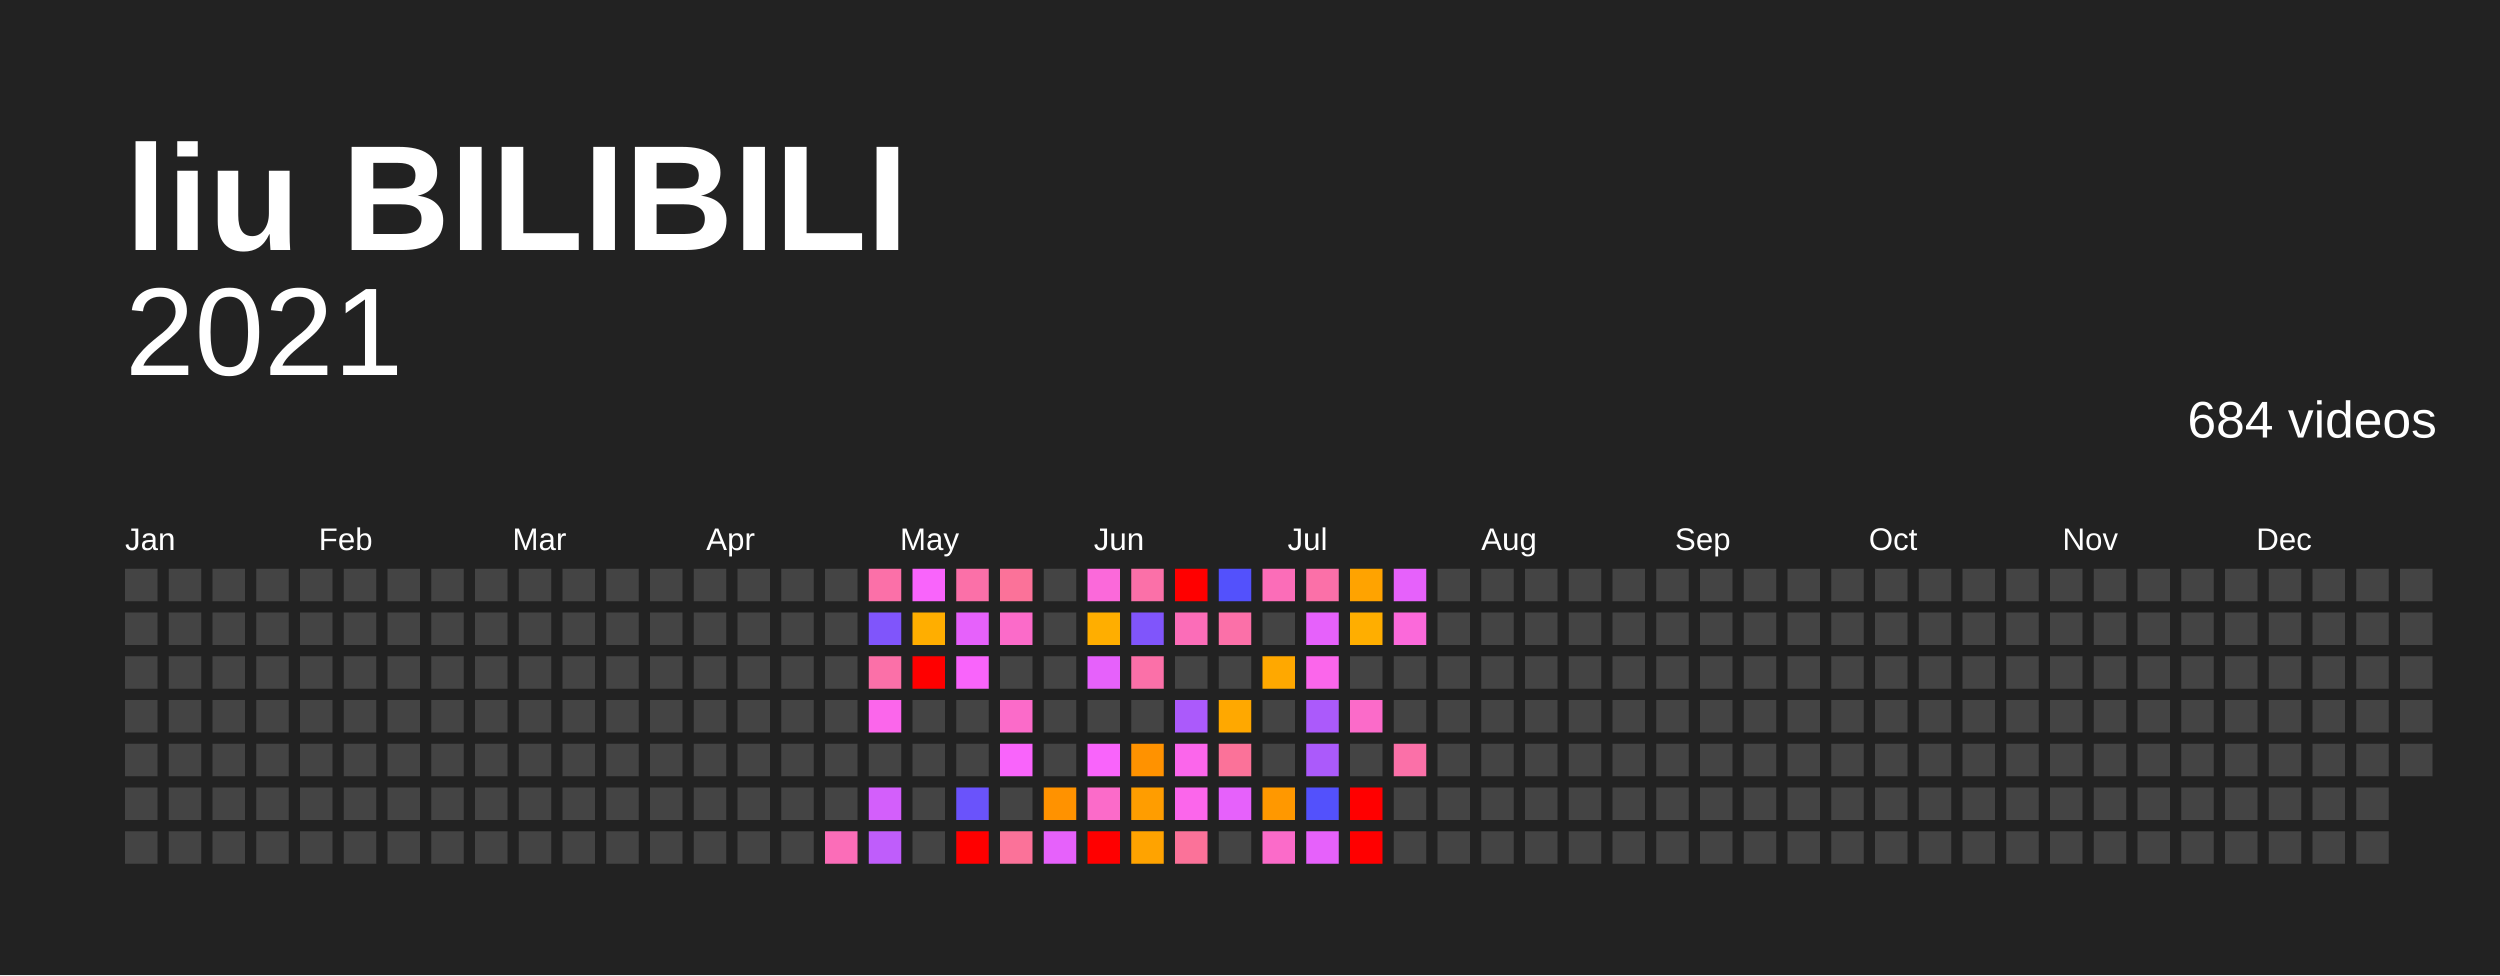
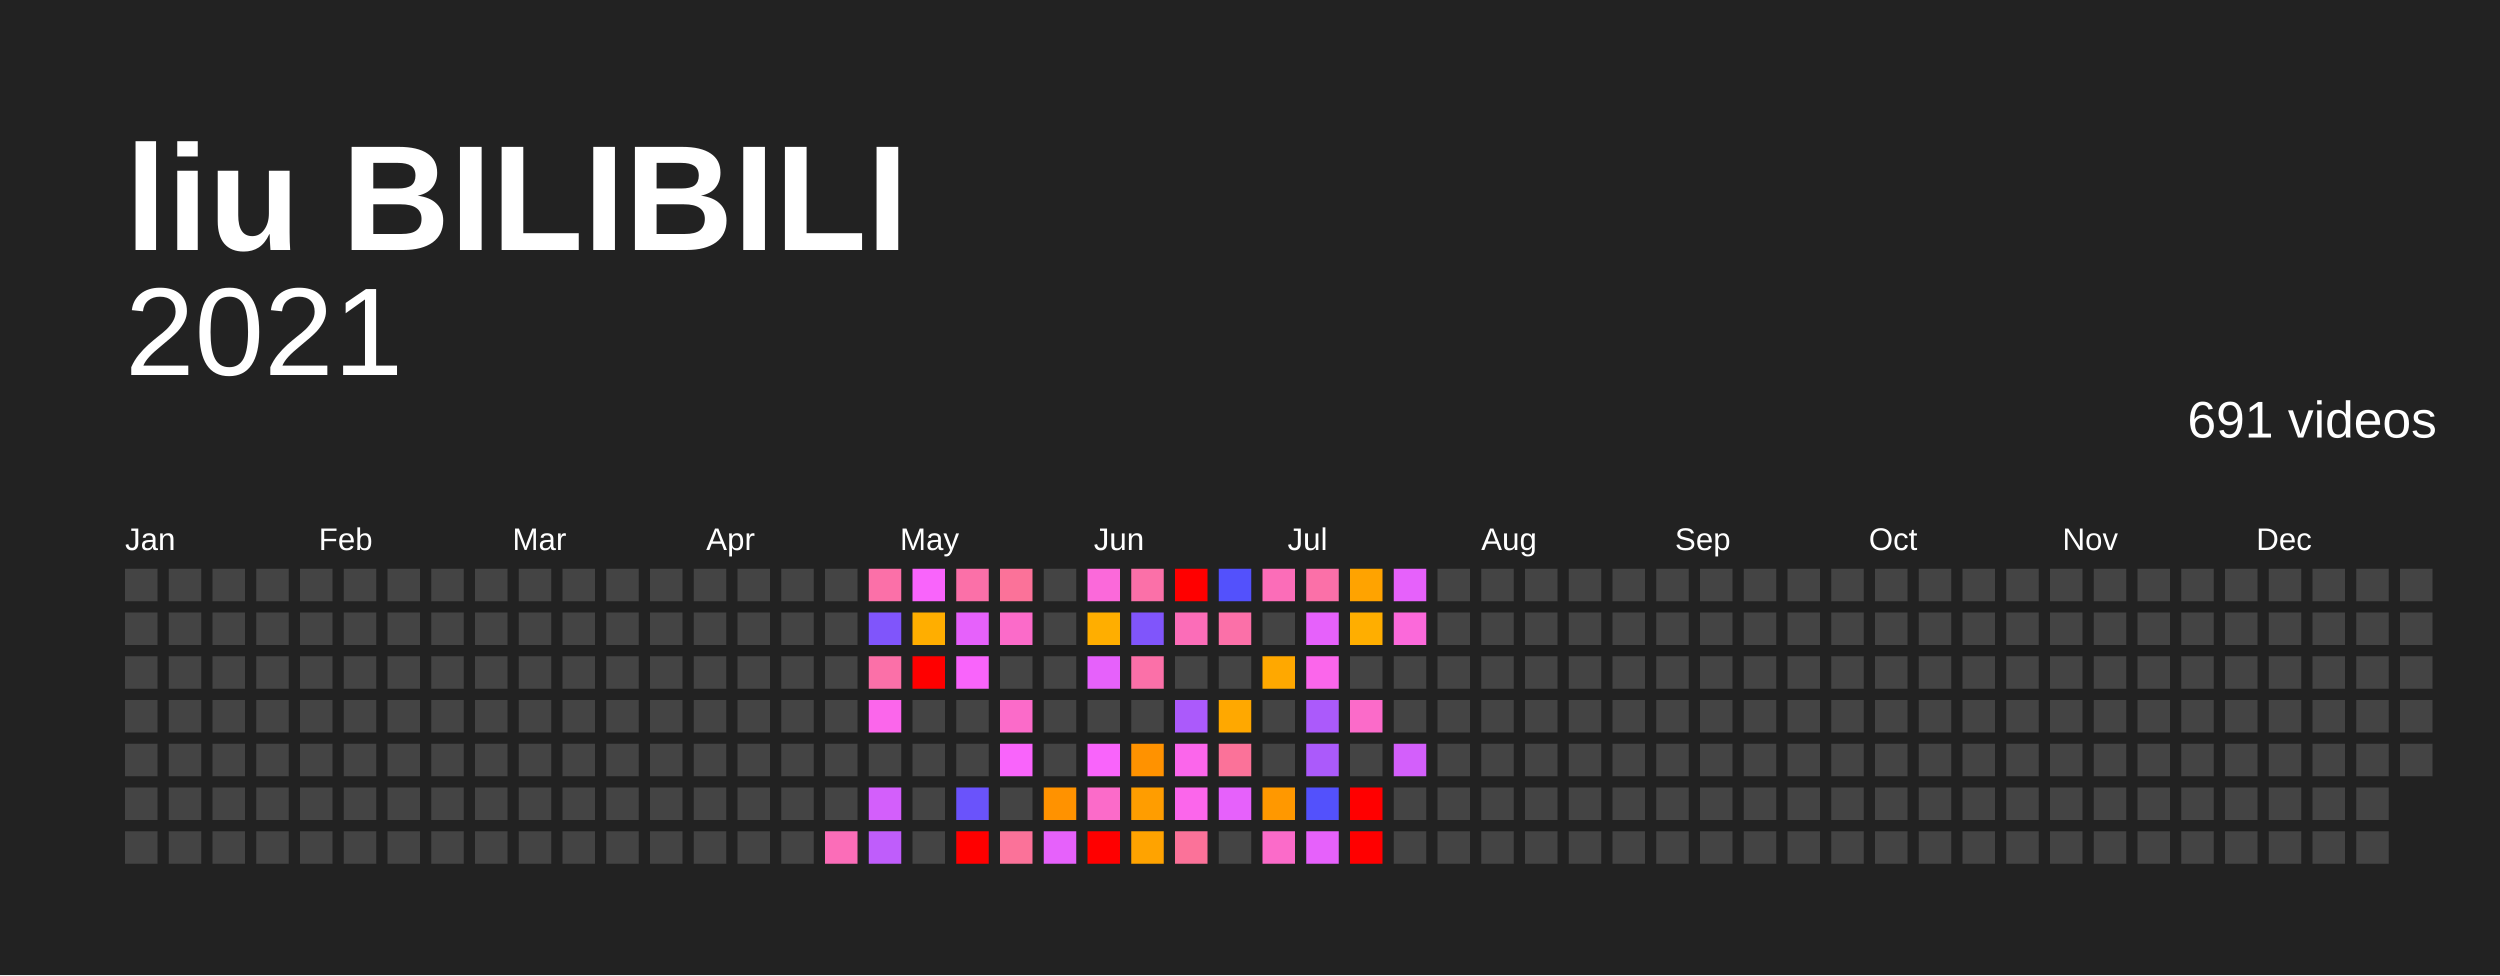
<svg xmlns="http://www.w3.org/2000/svg" baseProfile="full" height="78mm" version="1.1" viewBox="0,0,200,78" width="200mm">
  <defs />
  <rect fill="#222222" height="78" width="200" x="0" y="0" />
  <text fill="#FFFFFF" style="font-size:12px; font-family:Arial; font-weight:bold;" x="10" y="20">liu BILIBILI</text>
  <text alignment-baseline="hanging" fill="#FFFFFF" style="font-size:10.0px; font-family:Arial;" x="10" y="30">2021</text>
-   <text alignment-baseline="hanging" fill="#FFFFFF" style="font-size:4.125px; font-family:Arial;" x="175" y="35">684 videos</text>
+   <text alignment-baseline="hanging" fill="#FFFFFF" style="font-size:4.125px; font-family:Arial;" x="175" y="35">691 videos</text>
  <text fill="#FFFFFF" style="font-size:2.5px; font-family:Arial" x="10.0" y="44">Jan</text>
  <text fill="#FFFFFF" style="font-size:2.5px; font-family:Arial" x="25.5" y="44">Feb</text>
  <text fill="#FFFFFF" style="font-size:2.5px; font-family:Arial" x="41.0" y="44">Mar</text>
  <text fill="#FFFFFF" style="font-size:2.5px; font-family:Arial" x="56.5" y="44">Apr</text>
  <text fill="#FFFFFF" style="font-size:2.5px; font-family:Arial" x="72.0" y="44">May</text>
  <text fill="#FFFFFF" style="font-size:2.5px; font-family:Arial" x="87.5" y="44">Jun</text>
  <text fill="#FFFFFF" style="font-size:2.5px; font-family:Arial" x="103.0" y="44">Jul</text>
  <text fill="#FFFFFF" style="font-size:2.5px; font-family:Arial" x="118.5" y="44">Aug</text>
  <text fill="#FFFFFF" style="font-size:2.5px; font-family:Arial" x="134.0" y="44">Sep</text>
  <text fill="#FFFFFF" style="font-size:2.5px; font-family:Arial" x="149.5" y="44">Oct</text>
  <text fill="#FFFFFF" style="font-size:2.5px; font-family:Arial" x="165.0" y="44">Nov</text>
  <text fill="#FFFFFF" style="font-size:2.5px; font-family:Arial" x="180.5" y="44">Dec</text>
  <rect fill="#444444" height="2.6" width="2.6" x="10.0" y="45.5" />
  <rect fill="#444444" height="2.6" width="2.6" x="10.0" y="49.0" />
  <rect fill="#444444" height="2.6" width="2.6" x="10.0" y="52.5" />
  <rect fill="#444444" height="2.6" width="2.6" x="10.0" y="56.0" />
  <rect fill="#444444" height="2.6" width="2.6" x="10.0" y="59.5" />
  <rect fill="#444444" height="2.6" width="2.6" x="10.0" y="63.0" />
  <rect fill="#444444" height="2.6" width="2.6" x="10.0" y="66.5" />
  <rect fill="#444444" height="2.6" width="2.6" x="13.5" y="45.5" />
  <rect fill="#444444" height="2.6" width="2.6" x="13.5" y="49.0" />
  <rect fill="#444444" height="2.6" width="2.6" x="13.5" y="52.5" />
  <rect fill="#444444" height="2.6" width="2.6" x="13.5" y="56.0" />
  <rect fill="#444444" height="2.6" width="2.6" x="13.5" y="59.5" />
  <rect fill="#444444" height="2.6" width="2.6" x="13.5" y="63.0" />
  <rect fill="#444444" height="2.6" width="2.6" x="13.5" y="66.5" />
  <rect fill="#444444" height="2.6" width="2.6" x="17.0" y="45.5" />
  <rect fill="#444444" height="2.6" width="2.6" x="17.0" y="49.0" />
  <rect fill="#444444" height="2.6" width="2.6" x="17.0" y="52.5" />
  <rect fill="#444444" height="2.6" width="2.6" x="17.0" y="56.0" />
  <rect fill="#444444" height="2.6" width="2.6" x="17.0" y="59.5" />
  <rect fill="#444444" height="2.6" width="2.6" x="17.0" y="63.0" />
  <rect fill="#444444" height="2.6" width="2.6" x="17.0" y="66.5" />
  <rect fill="#444444" height="2.6" width="2.6" x="20.5" y="45.5" />
  <rect fill="#444444" height="2.6" width="2.6" x="20.5" y="49.0" />
  <rect fill="#444444" height="2.6" width="2.6" x="20.5" y="52.5" />
  <rect fill="#444444" height="2.6" width="2.6" x="20.5" y="56.0" />
  <rect fill="#444444" height="2.6" width="2.6" x="20.5" y="59.5" />
  <rect fill="#444444" height="2.6" width="2.6" x="20.5" y="63.0" />
  <rect fill="#444444" height="2.6" width="2.6" x="20.5" y="66.5" />
  <rect fill="#444444" height="2.6" width="2.6" x="24.0" y="45.5" />
  <rect fill="#444444" height="2.6" width="2.6" x="24.0" y="49.0" />
  <rect fill="#444444" height="2.6" width="2.6" x="24.0" y="52.5" />
  <rect fill="#444444" height="2.6" width="2.6" x="24.0" y="56.0" />
  <rect fill="#444444" height="2.6" width="2.6" x="24.0" y="59.5" />
  <rect fill="#444444" height="2.6" width="2.6" x="24.0" y="63.0" />
  <rect fill="#444444" height="2.6" width="2.6" x="24.0" y="66.5" />
  <rect fill="#444444" height="2.6" width="2.6" x="27.5" y="45.5" />
  <rect fill="#444444" height="2.6" width="2.6" x="27.5" y="49.0" />
  <rect fill="#444444" height="2.6" width="2.6" x="27.5" y="52.5" />
  <rect fill="#444444" height="2.6" width="2.6" x="27.5" y="56.0" />
  <rect fill="#444444" height="2.6" width="2.6" x="27.5" y="59.5" />
  <rect fill="#444444" height="2.6" width="2.6" x="27.5" y="63.0" />
  <rect fill="#444444" height="2.6" width="2.6" x="27.5" y="66.5" />
  <rect fill="#444444" height="2.6" width="2.6" x="31.0" y="45.5" />
  <rect fill="#444444" height="2.6" width="2.6" x="31.0" y="49.0" />
  <rect fill="#444444" height="2.6" width="2.6" x="31.0" y="52.5" />
  <rect fill="#444444" height="2.6" width="2.6" x="31.0" y="56.0" />
  <rect fill="#444444" height="2.6" width="2.6" x="31.0" y="59.5" />
  <rect fill="#444444" height="2.6" width="2.6" x="31.0" y="63.0" />
  <rect fill="#444444" height="2.6" width="2.6" x="31.0" y="66.5" />
  <rect fill="#444444" height="2.6" width="2.6" x="34.5" y="45.5" />
  <rect fill="#444444" height="2.6" width="2.6" x="34.5" y="49.0" />
  <rect fill="#444444" height="2.6" width="2.6" x="34.5" y="52.5" />
  <rect fill="#444444" height="2.6" width="2.6" x="34.5" y="56.0" />
  <rect fill="#444444" height="2.6" width="2.6" x="34.5" y="59.5" />
  <rect fill="#444444" height="2.6" width="2.6" x="34.5" y="63.0" />
  <rect fill="#444444" height="2.6" width="2.6" x="34.5" y="66.5" />
  <rect fill="#444444" height="2.6" width="2.6" x="38.0" y="45.5" />
  <rect fill="#444444" height="2.6" width="2.6" x="38.0" y="49.0" />
  <rect fill="#444444" height="2.6" width="2.6" x="38.0" y="52.5" />
  <rect fill="#444444" height="2.6" width="2.6" x="38.0" y="56.0" />
  <rect fill="#444444" height="2.6" width="2.6" x="38.0" y="59.5" />
  <rect fill="#444444" height="2.6" width="2.6" x="38.0" y="63.0" />
  <rect fill="#444444" height="2.6" width="2.6" x="38.0" y="66.5" />
  <rect fill="#444444" height="2.6" width="2.6" x="41.5" y="45.5" />
  <rect fill="#444444" height="2.6" width="2.6" x="41.5" y="49.0" />
  <rect fill="#444444" height="2.6" width="2.6" x="41.5" y="52.5" />
  <rect fill="#444444" height="2.6" width="2.6" x="41.5" y="56.0" />
  <rect fill="#444444" height="2.6" width="2.6" x="41.5" y="59.5" />
  <rect fill="#444444" height="2.6" width="2.6" x="41.5" y="63.0" />
  <rect fill="#444444" height="2.6" width="2.6" x="41.5" y="66.5" />
  <rect fill="#444444" height="2.6" width="2.6" x="45.0" y="45.5" />
  <rect fill="#444444" height="2.6" width="2.6" x="45.0" y="49.0" />
  <rect fill="#444444" height="2.6" width="2.6" x="45.0" y="52.5" />
  <rect fill="#444444" height="2.6" width="2.6" x="45.0" y="56.0" />
  <rect fill="#444444" height="2.6" width="2.6" x="45.0" y="59.5" />
  <rect fill="#444444" height="2.6" width="2.6" x="45.0" y="63.0" />
  <rect fill="#444444" height="2.6" width="2.6" x="45.0" y="66.5" />
  <rect fill="#444444" height="2.6" width="2.6" x="48.5" y="45.5" />
  <rect fill="#444444" height="2.6" width="2.6" x="48.5" y="49.0" />
  <rect fill="#444444" height="2.6" width="2.6" x="48.5" y="52.5" />
  <rect fill="#444444" height="2.6" width="2.6" x="48.5" y="56.0" />
  <rect fill="#444444" height="2.6" width="2.6" x="48.5" y="59.5" />
  <rect fill="#444444" height="2.6" width="2.6" x="48.5" y="63.0" />
  <rect fill="#444444" height="2.6" width="2.6" x="48.5" y="66.5" />
  <rect fill="#444444" height="2.6" width="2.6" x="52.0" y="45.5" />
  <rect fill="#444444" height="2.6" width="2.6" x="52.0" y="49.0" />
  <rect fill="#444444" height="2.6" width="2.6" x="52.0" y="52.5" />
  <rect fill="#444444" height="2.6" width="2.6" x="52.0" y="56.0" />
  <rect fill="#444444" height="2.6" width="2.6" x="52.0" y="59.5" />
  <rect fill="#444444" height="2.6" width="2.6" x="52.0" y="63.0" />
  <rect fill="#444444" height="2.6" width="2.6" x="52.0" y="66.5" />
  <rect fill="#444444" height="2.6" width="2.6" x="55.5" y="45.5" />
  <rect fill="#444444" height="2.6" width="2.6" x="55.5" y="49.0" />
  <rect fill="#444444" height="2.6" width="2.6" x="55.5" y="52.5" />
  <rect fill="#444444" height="2.6" width="2.6" x="55.5" y="56.0" />
  <rect fill="#444444" height="2.6" width="2.6" x="55.5" y="59.5" />
  <rect fill="#444444" height="2.6" width="2.6" x="55.5" y="63.0" />
  <rect fill="#444444" height="2.6" width="2.6" x="55.5" y="66.5" />
  <rect fill="#444444" height="2.6" width="2.6" x="59.0" y="45.5" />
  <rect fill="#444444" height="2.6" width="2.6" x="59.0" y="49.0" />
  <rect fill="#444444" height="2.6" width="2.6" x="59.0" y="52.5" />
  <rect fill="#444444" height="2.6" width="2.6" x="59.0" y="56.0" />
  <rect fill="#444444" height="2.6" width="2.6" x="59.0" y="59.5" />
  <rect fill="#444444" height="2.6" width="2.6" x="59.0" y="63.0" />
  <rect fill="#444444" height="2.6" width="2.6" x="59.0" y="66.5" />
  <rect fill="#444444" height="2.6" width="2.6" x="62.5" y="45.5" />
  <rect fill="#444444" height="2.6" width="2.6" x="62.5" y="49.0" />
  <rect fill="#444444" height="2.6" width="2.6" x="62.5" y="52.5" />
  <rect fill="#444444" height="2.6" width="2.6" x="62.5" y="56.0" />
  <rect fill="#444444" height="2.6" width="2.6" x="62.5" y="59.5" />
  <rect fill="#444444" height="2.6" width="2.6" x="62.5" y="63.0" />
  <rect fill="#444444" height="2.6" width="2.6" x="62.5" y="66.5" />
  <rect fill="#444444" height="2.6" width="2.6" x="66.0" y="45.5" />
  <rect fill="#444444" height="2.6" width="2.6" x="66.0" y="49.0" />
  <rect fill="#444444" height="2.6" width="2.6" x="66.0" y="52.5" />
  <rect fill="#444444" height="2.6" width="2.6" x="66.0" y="56.0" />
  <rect fill="#444444" height="2.6" width="2.6" x="66.0" y="59.5" />
  <rect fill="#444444" height="2.6" width="2.6" x="66.0" y="63.0" />
  <rect fill="#fb6db8" height="2.6" width="2.6" x="66.0" y="66.5" />
  <rect fill="#fb70a8" height="2.6" width="2.6" x="69.5" y="45.5" />
  <rect fill="#8055fb" height="2.6" width="2.6" x="69.5" y="49.0" />
  <rect fill="#fb70a8" height="2.6" width="2.6" x="69.5" y="52.5" />
  <rect fill="#fb66eb" height="2.6" width="2.6" x="69.5" y="56.0" />
  <rect fill="#444444" height="2.6" width="2.6" x="69.5" y="59.5" />
  <rect fill="#d35ffb" height="2.6" width="2.6" x="69.5" y="63.0" />
  <rect fill="#bf5dfb" height="2.6" width="2.6" x="69.5" y="66.5" />
  <rect fill="#f964fb" height="2.6" width="2.6" x="73.0" y="45.5" />
  <rect fill="#ffae00" height="2.6" width="2.6" x="73.0" y="49.0" />
  <rect fill="red" height="2.6" width="2.6" x="73.0" y="52.5" />
  <rect fill="#444444" height="2.6" width="2.6" x="73.0" y="56.0" />
  <rect fill="#444444" height="2.6" width="2.6" x="73.0" y="59.5" />
  <rect fill="#444444" height="2.6" width="2.6" x="73.0" y="63.0" />
  <rect fill="#444444" height="2.6" width="2.6" x="73.0" y="66.5" />
  <rect fill="#fb70a8" height="2.6" width="2.6" x="76.5" y="45.5" />
  <rect fill="#e661fb" height="2.6" width="2.6" x="76.5" y="49.0" />
  <rect fill="#f964fb" height="2.6" width="2.6" x="76.5" y="52.5" />
  <rect fill="#444444" height="2.6" width="2.6" x="76.5" y="56.0" />
  <rect fill="#444444" height="2.6" width="2.6" x="76.5" y="59.5" />
  <rect fill="#6a53fb" height="2.6" width="2.6" x="76.5" y="63.0" />
  <rect fill="red" height="2.6" width="2.6" x="76.5" y="66.5" />
  <rect fill="#fb7299" height="2.6" width="2.6" x="80.0" y="45.5" />
  <rect fill="#fb6bc9" height="2.6" width="2.6" x="80.0" y="49.0" />
  <rect fill="#444444" height="2.6" width="2.6" x="80.0" y="52.5" />
  <rect fill="#fb6bc9" height="2.6" width="2.6" x="80.0" y="56.0" />
  <rect fill="#f964fb" height="2.6" width="2.6" x="80.0" y="59.5" />
  <rect fill="#444444" height="2.6" width="2.6" x="80.0" y="63.0" />
  <rect fill="#fb7299" height="2.6" width="2.6" x="80.0" y="66.5" />
  <rect fill="#444444" height="2.6" width="2.6" x="83.5" y="45.5" />
  <rect fill="#444444" height="2.6" width="2.6" x="83.5" y="49.0" />
  <rect fill="#444444" height="2.6" width="2.6" x="83.5" y="52.5" />
  <rect fill="#444444" height="2.6" width="2.6" x="83.5" y="56.0" />
  <rect fill="#444444" height="2.6" width="2.6" x="83.5" y="59.5" />
  <rect fill="#ff9200" height="2.6" width="2.6" x="83.5" y="63.0" />
  <rect fill="#e661fb" height="2.6" width="2.6" x="83.5" y="66.5" />
  <rect fill="#fb69da" height="2.6" width="2.6" x="87.0" y="45.5" />
  <rect fill="#ffae00" height="2.6" width="2.6" x="87.0" y="49.0" />
  <rect fill="#e661fb" height="2.6" width="2.6" x="87.0" y="52.5" />
  <rect fill="#444444" height="2.6" width="2.6" x="87.0" y="56.0" />
  <rect fill="#f964fb" height="2.6" width="2.6" x="87.0" y="59.5" />
  <rect fill="#fb6bc9" height="2.6" width="2.6" x="87.0" y="63.0" />
  <rect fill="red" height="2.6" width="2.6" x="87.0" y="66.5" />
  <rect fill="#fb70a8" height="2.6" width="2.6" x="90.5" y="45.5" />
  <rect fill="#8055fb" height="2.6" width="2.6" x="90.5" y="49.0" />
  <rect fill="#fb70a8" height="2.6" width="2.6" x="90.5" y="52.5" />
  <rect fill="#444444" height="2.6" width="2.6" x="90.5" y="56.0" />
  <rect fill="#ff9200" height="2.6" width="2.6" x="90.5" y="59.5" />
  <rect fill="#ff9d00" height="2.6" width="2.6" x="90.5" y="63.0" />
  <rect fill="#ffa300" height="2.6" width="2.6" x="90.5" y="66.5" />
  <rect fill="red" height="2.6" width="2.6" x="94.0" y="45.5" />
  <rect fill="#fb6db8" height="2.6" width="2.6" x="94.0" y="49.0" />
  <rect fill="#444444" height="2.6" width="2.6" x="94.0" y="52.5" />
  <rect fill="#ab5afb" height="2.6" width="2.6" x="94.0" y="56.0" />
  <rect fill="#fb66eb" height="2.6" width="2.6" x="94.0" y="59.5" />
  <rect fill="#fb66eb" height="2.6" width="2.6" x="94.0" y="63.0" />
  <rect fill="#fb7299" height="2.6" width="2.6" x="94.0" y="66.5" />
  <rect fill="#5351fc" height="2.6" width="2.6" x="97.5" y="45.5" />
  <rect fill="#fb70a8" height="2.6" width="2.6" x="97.5" y="49.0" />
  <rect fill="#444444" height="2.6" width="2.6" x="97.5" y="52.5" />
  <rect fill="#ffa800" height="2.6" width="2.6" x="97.5" y="56.0" />
  <rect fill="#fb7299" height="2.6" width="2.6" x="97.5" y="59.5" />
  <rect fill="#e661fb" height="2.6" width="2.6" x="97.5" y="63.0" />
  <rect fill="#444444" height="2.6" width="2.6" x="97.5" y="66.5" />
  <rect fill="#fb6db8" height="2.6" width="2.6" x="101.0" y="45.5" />
  <rect fill="#444444" height="2.6" width="2.6" x="101.0" y="49.0" />
  <rect fill="#ffa800" height="2.6" width="2.6" x="101.0" y="52.5" />
  <rect fill="#444444" height="2.6" width="2.6" x="101.0" y="56.0" />
  <rect fill="#444444" height="2.6" width="2.6" x="101.0" y="59.5" />
  <rect fill="#ff9800" height="2.6" width="2.6" x="101.0" y="63.0" />
  <rect fill="#fb6bc9" height="2.6" width="2.6" x="101.0" y="66.5" />
  <rect fill="#fb70a8" height="2.6" width="2.6" x="104.5" y="45.5" />
  <rect fill="#e661fb" height="2.6" width="2.6" x="104.5" y="49.0" />
  <rect fill="#fb66eb" height="2.6" width="2.6" x="104.5" y="52.5" />
  <rect fill="#ab5afb" height="2.6" width="2.6" x="104.5" y="56.0" />
  <rect fill="#ab5afb" height="2.6" width="2.6" x="104.5" y="59.5" />
  <rect fill="#5351fc" height="2.6" width="2.6" x="104.5" y="63.0" />
  <rect fill="#e661fb" height="2.6" width="2.6" x="104.5" y="66.5" />
  <rect fill="#ffa300" height="2.6" width="2.6" x="108.0" y="45.5" />
  <rect fill="#ffae00" height="2.6" width="2.6" x="108.0" y="49.0" />
  <rect fill="#444444" height="2.6" width="2.6" x="108.0" y="52.5" />
  <rect fill="#fb6bc9" height="2.6" width="2.6" x="108.0" y="56.0" />
  <rect fill="#444444" height="2.6" width="2.6" x="108.0" y="59.5" />
  <rect fill="red" height="2.6" width="2.6" x="108.0" y="63.0" />
  <rect fill="red" height="2.6" width="2.6" x="108.0" y="66.5" />
  <rect fill="#e661fb" height="2.6" width="2.6" x="111.5" y="45.5" />
  <rect fill="#fb69da" height="2.6" width="2.6" x="111.5" y="49.0" />
  <rect fill="#444444" height="2.6" width="2.6" x="111.5" y="52.5" />
  <rect fill="#444444" height="2.6" width="2.6" x="111.5" y="56.0" />
-   <rect fill="#fb70a8" height="2.6" width="2.6" x="111.5" y="59.5" />
+   <rect fill="#d35ffb" height="2.6" width="2.6" x="111.5" y="59.5" />
  <rect fill="#444444" height="2.6" width="2.6" x="111.5" y="63.0" />
  <rect fill="#444444" height="2.6" width="2.6" x="111.5" y="66.5" />
  <rect fill="#444444" height="2.6" width="2.6" x="115.0" y="45.5" />
  <rect fill="#444444" height="2.6" width="2.6" x="115.0" y="49.0" />
  <rect fill="#444444" height="2.6" width="2.6" x="115.0" y="52.5" />
  <rect fill="#444444" height="2.6" width="2.6" x="115.0" y="56.0" />
  <rect fill="#444444" height="2.6" width="2.6" x="115.0" y="59.5" />
  <rect fill="#444444" height="2.6" width="2.6" x="115.0" y="63.0" />
  <rect fill="#444444" height="2.6" width="2.6" x="115.0" y="66.5" />
  <rect fill="#444444" height="2.6" width="2.6" x="118.5" y="45.5" />
  <rect fill="#444444" height="2.6" width="2.6" x="118.5" y="49.0" />
  <rect fill="#444444" height="2.6" width="2.6" x="118.5" y="52.5" />
  <rect fill="#444444" height="2.6" width="2.6" x="118.5" y="56.0" />
  <rect fill="#444444" height="2.6" width="2.6" x="118.5" y="59.5" />
  <rect fill="#444444" height="2.6" width="2.6" x="118.5" y="63.0" />
  <rect fill="#444444" height="2.6" width="2.6" x="118.5" y="66.5" />
  <rect fill="#444444" height="2.6" width="2.6" x="122.0" y="45.5" />
  <rect fill="#444444" height="2.6" width="2.6" x="122.0" y="49.0" />
  <rect fill="#444444" height="2.6" width="2.6" x="122.0" y="52.5" />
  <rect fill="#444444" height="2.6" width="2.6" x="122.0" y="56.0" />
  <rect fill="#444444" height="2.6" width="2.6" x="122.0" y="59.5" />
  <rect fill="#444444" height="2.6" width="2.6" x="122.0" y="63.0" />
  <rect fill="#444444" height="2.6" width="2.6" x="122.0" y="66.5" />
  <rect fill="#444444" height="2.6" width="2.6" x="125.5" y="45.5" />
  <rect fill="#444444" height="2.6" width="2.6" x="125.5" y="49.0" />
  <rect fill="#444444" height="2.6" width="2.6" x="125.5" y="52.5" />
  <rect fill="#444444" height="2.6" width="2.6" x="125.5" y="56.0" />
  <rect fill="#444444" height="2.6" width="2.6" x="125.5" y="59.5" />
  <rect fill="#444444" height="2.6" width="2.6" x="125.5" y="63.0" />
  <rect fill="#444444" height="2.6" width="2.6" x="125.5" y="66.5" />
  <rect fill="#444444" height="2.6" width="2.6" x="129.0" y="45.5" />
  <rect fill="#444444" height="2.6" width="2.6" x="129.0" y="49.0" />
  <rect fill="#444444" height="2.6" width="2.6" x="129.0" y="52.5" />
  <rect fill="#444444" height="2.6" width="2.6" x="129.0" y="56.0" />
  <rect fill="#444444" height="2.6" width="2.6" x="129.0" y="59.5" />
  <rect fill="#444444" height="2.6" width="2.6" x="129.0" y="63.0" />
  <rect fill="#444444" height="2.6" width="2.6" x="129.0" y="66.5" />
  <rect fill="#444444" height="2.6" width="2.6" x="132.5" y="45.5" />
  <rect fill="#444444" height="2.6" width="2.6" x="132.5" y="49.0" />
  <rect fill="#444444" height="2.6" width="2.6" x="132.5" y="52.5" />
  <rect fill="#444444" height="2.6" width="2.6" x="132.5" y="56.0" />
  <rect fill="#444444" height="2.6" width="2.6" x="132.5" y="59.5" />
  <rect fill="#444444" height="2.6" width="2.6" x="132.5" y="63.0" />
  <rect fill="#444444" height="2.6" width="2.6" x="132.5" y="66.5" />
  <rect fill="#444444" height="2.6" width="2.6" x="136.0" y="45.5" />
  <rect fill="#444444" height="2.6" width="2.6" x="136.0" y="49.0" />
  <rect fill="#444444" height="2.6" width="2.6" x="136.0" y="52.5" />
  <rect fill="#444444" height="2.6" width="2.6" x="136.0" y="56.0" />
  <rect fill="#444444" height="2.6" width="2.6" x="136.0" y="59.5" />
  <rect fill="#444444" height="2.6" width="2.6" x="136.0" y="63.0" />
  <rect fill="#444444" height="2.6" width="2.6" x="136.0" y="66.5" />
  <rect fill="#444444" height="2.6" width="2.6" x="139.5" y="45.5" />
  <rect fill="#444444" height="2.6" width="2.6" x="139.5" y="49.0" />
  <rect fill="#444444" height="2.6" width="2.6" x="139.5" y="52.5" />
  <rect fill="#444444" height="2.6" width="2.6" x="139.5" y="56.0" />
  <rect fill="#444444" height="2.6" width="2.6" x="139.5" y="59.5" />
  <rect fill="#444444" height="2.6" width="2.6" x="139.5" y="63.0" />
  <rect fill="#444444" height="2.6" width="2.6" x="139.5" y="66.5" />
  <rect fill="#444444" height="2.6" width="2.6" x="143.0" y="45.5" />
  <rect fill="#444444" height="2.6" width="2.6" x="143.0" y="49.0" />
  <rect fill="#444444" height="2.6" width="2.6" x="143.0" y="52.5" />
  <rect fill="#444444" height="2.6" width="2.6" x="143.0" y="56.0" />
  <rect fill="#444444" height="2.6" width="2.6" x="143.0" y="59.5" />
  <rect fill="#444444" height="2.6" width="2.6" x="143.0" y="63.0" />
  <rect fill="#444444" height="2.6" width="2.6" x="143.0" y="66.5" />
  <rect fill="#444444" height="2.6" width="2.6" x="146.5" y="45.5" />
  <rect fill="#444444" height="2.6" width="2.6" x="146.5" y="49.0" />
  <rect fill="#444444" height="2.6" width="2.6" x="146.5" y="52.5" />
  <rect fill="#444444" height="2.6" width="2.6" x="146.5" y="56.0" />
  <rect fill="#444444" height="2.6" width="2.6" x="146.5" y="59.5" />
  <rect fill="#444444" height="2.6" width="2.6" x="146.5" y="63.0" />
  <rect fill="#444444" height="2.6" width="2.6" x="146.5" y="66.5" />
  <rect fill="#444444" height="2.6" width="2.6" x="150.0" y="45.5" />
  <rect fill="#444444" height="2.6" width="2.6" x="150.0" y="49.0" />
  <rect fill="#444444" height="2.6" width="2.6" x="150.0" y="52.5" />
  <rect fill="#444444" height="2.6" width="2.6" x="150.0" y="56.0" />
  <rect fill="#444444" height="2.6" width="2.6" x="150.0" y="59.5" />
  <rect fill="#444444" height="2.6" width="2.6" x="150.0" y="63.0" />
  <rect fill="#444444" height="2.6" width="2.6" x="150.0" y="66.5" />
  <rect fill="#444444" height="2.6" width="2.6" x="153.5" y="45.5" />
  <rect fill="#444444" height="2.6" width="2.6" x="153.5" y="49.0" />
  <rect fill="#444444" height="2.6" width="2.6" x="153.5" y="52.5" />
  <rect fill="#444444" height="2.6" width="2.6" x="153.5" y="56.0" />
  <rect fill="#444444" height="2.6" width="2.6" x="153.5" y="59.5" />
  <rect fill="#444444" height="2.6" width="2.6" x="153.5" y="63.0" />
  <rect fill="#444444" height="2.6" width="2.6" x="153.5" y="66.5" />
  <rect fill="#444444" height="2.6" width="2.6" x="157.0" y="45.5" />
  <rect fill="#444444" height="2.6" width="2.6" x="157.0" y="49.0" />
  <rect fill="#444444" height="2.6" width="2.6" x="157.0" y="52.5" />
  <rect fill="#444444" height="2.6" width="2.6" x="157.0" y="56.0" />
  <rect fill="#444444" height="2.6" width="2.6" x="157.0" y="59.5" />
  <rect fill="#444444" height="2.6" width="2.6" x="157.0" y="63.0" />
  <rect fill="#444444" height="2.6" width="2.6" x="157.0" y="66.5" />
  <rect fill="#444444" height="2.6" width="2.6" x="160.5" y="45.5" />
  <rect fill="#444444" height="2.6" width="2.6" x="160.5" y="49.0" />
  <rect fill="#444444" height="2.6" width="2.6" x="160.5" y="52.5" />
  <rect fill="#444444" height="2.6" width="2.6" x="160.5" y="56.0" />
  <rect fill="#444444" height="2.6" width="2.6" x="160.5" y="59.5" />
  <rect fill="#444444" height="2.6" width="2.6" x="160.5" y="63.0" />
  <rect fill="#444444" height="2.6" width="2.6" x="160.5" y="66.5" />
  <rect fill="#444444" height="2.6" width="2.6" x="164.0" y="45.5" />
  <rect fill="#444444" height="2.6" width="2.6" x="164.0" y="49.0" />
  <rect fill="#444444" height="2.6" width="2.6" x="164.0" y="52.5" />
  <rect fill="#444444" height="2.6" width="2.6" x="164.0" y="56.0" />
  <rect fill="#444444" height="2.6" width="2.6" x="164.0" y="59.5" />
  <rect fill="#444444" height="2.6" width="2.6" x="164.0" y="63.0" />
  <rect fill="#444444" height="2.6" width="2.6" x="164.0" y="66.5" />
  <rect fill="#444444" height="2.6" width="2.6" x="167.5" y="45.5" />
  <rect fill="#444444" height="2.6" width="2.6" x="167.5" y="49.0" />
  <rect fill="#444444" height="2.6" width="2.6" x="167.5" y="52.5" />
  <rect fill="#444444" height="2.6" width="2.6" x="167.5" y="56.0" />
  <rect fill="#444444" height="2.6" width="2.6" x="167.5" y="59.5" />
  <rect fill="#444444" height="2.6" width="2.6" x="167.5" y="63.0" />
  <rect fill="#444444" height="2.6" width="2.6" x="167.5" y="66.5" />
  <rect fill="#444444" height="2.6" width="2.6" x="171.0" y="45.5" />
  <rect fill="#444444" height="2.6" width="2.6" x="171.0" y="49.0" />
  <rect fill="#444444" height="2.6" width="2.6" x="171.0" y="52.5" />
  <rect fill="#444444" height="2.6" width="2.6" x="171.0" y="56.0" />
  <rect fill="#444444" height="2.6" width="2.6" x="171.0" y="59.5" />
  <rect fill="#444444" height="2.6" width="2.6" x="171.0" y="63.0" />
  <rect fill="#444444" height="2.6" width="2.6" x="171.0" y="66.5" />
  <rect fill="#444444" height="2.6" width="2.6" x="174.5" y="45.5" />
  <rect fill="#444444" height="2.6" width="2.6" x="174.5" y="49.0" />
  <rect fill="#444444" height="2.6" width="2.6" x="174.5" y="52.5" />
  <rect fill="#444444" height="2.6" width="2.6" x="174.5" y="56.0" />
  <rect fill="#444444" height="2.6" width="2.6" x="174.5" y="59.5" />
  <rect fill="#444444" height="2.6" width="2.6" x="174.5" y="63.0" />
  <rect fill="#444444" height="2.6" width="2.6" x="174.5" y="66.5" />
  <rect fill="#444444" height="2.6" width="2.6" x="178.0" y="45.5" />
  <rect fill="#444444" height="2.6" width="2.6" x="178.0" y="49.0" />
  <rect fill="#444444" height="2.6" width="2.6" x="178.0" y="52.5" />
  <rect fill="#444444" height="2.6" width="2.6" x="178.0" y="56.0" />
  <rect fill="#444444" height="2.6" width="2.6" x="178.0" y="59.5" />
  <rect fill="#444444" height="2.6" width="2.6" x="178.0" y="63.0" />
  <rect fill="#444444" height="2.6" width="2.6" x="178.0" y="66.5" />
  <rect fill="#444444" height="2.6" width="2.6" x="181.5" y="45.5" />
  <rect fill="#444444" height="2.6" width="2.6" x="181.5" y="49.0" />
  <rect fill="#444444" height="2.6" width="2.6" x="181.5" y="52.5" />
  <rect fill="#444444" height="2.6" width="2.6" x="181.5" y="56.0" />
  <rect fill="#444444" height="2.6" width="2.6" x="181.5" y="59.5" />
  <rect fill="#444444" height="2.6" width="2.6" x="181.5" y="63.0" />
  <rect fill="#444444" height="2.6" width="2.6" x="181.5" y="66.5" />
  <rect fill="#444444" height="2.6" width="2.6" x="185.0" y="45.5" />
  <rect fill="#444444" height="2.6" width="2.6" x="185.0" y="49.0" />
  <rect fill="#444444" height="2.6" width="2.6" x="185.0" y="52.5" />
  <rect fill="#444444" height="2.6" width="2.6" x="185.0" y="56.0" />
  <rect fill="#444444" height="2.6" width="2.6" x="185.0" y="59.5" />
  <rect fill="#444444" height="2.6" width="2.6" x="185.0" y="63.0" />
  <rect fill="#444444" height="2.6" width="2.6" x="185.0" y="66.5" />
  <rect fill="#444444" height="2.6" width="2.6" x="188.5" y="45.5" />
  <rect fill="#444444" height="2.6" width="2.6" x="188.5" y="49.0" />
  <rect fill="#444444" height="2.6" width="2.6" x="188.5" y="52.5" />
  <rect fill="#444444" height="2.6" width="2.6" x="188.5" y="56.0" />
  <rect fill="#444444" height="2.6" width="2.6" x="188.5" y="59.5" />
  <rect fill="#444444" height="2.6" width="2.6" x="188.5" y="63.0" />
  <rect fill="#444444" height="2.6" width="2.6" x="188.5" y="66.5" />
  <rect fill="#444444" height="2.6" width="2.6" x="192.0" y="45.5" />
  <rect fill="#444444" height="2.6" width="2.6" x="192.0" y="49.0" />
  <rect fill="#444444" height="2.6" width="2.6" x="192.0" y="52.5" />
  <rect fill="#444444" height="2.6" width="2.6" x="192.0" y="56.0" />
  <rect fill="#444444" height="2.6" width="2.6" x="192.0" y="59.5" />
</svg>
